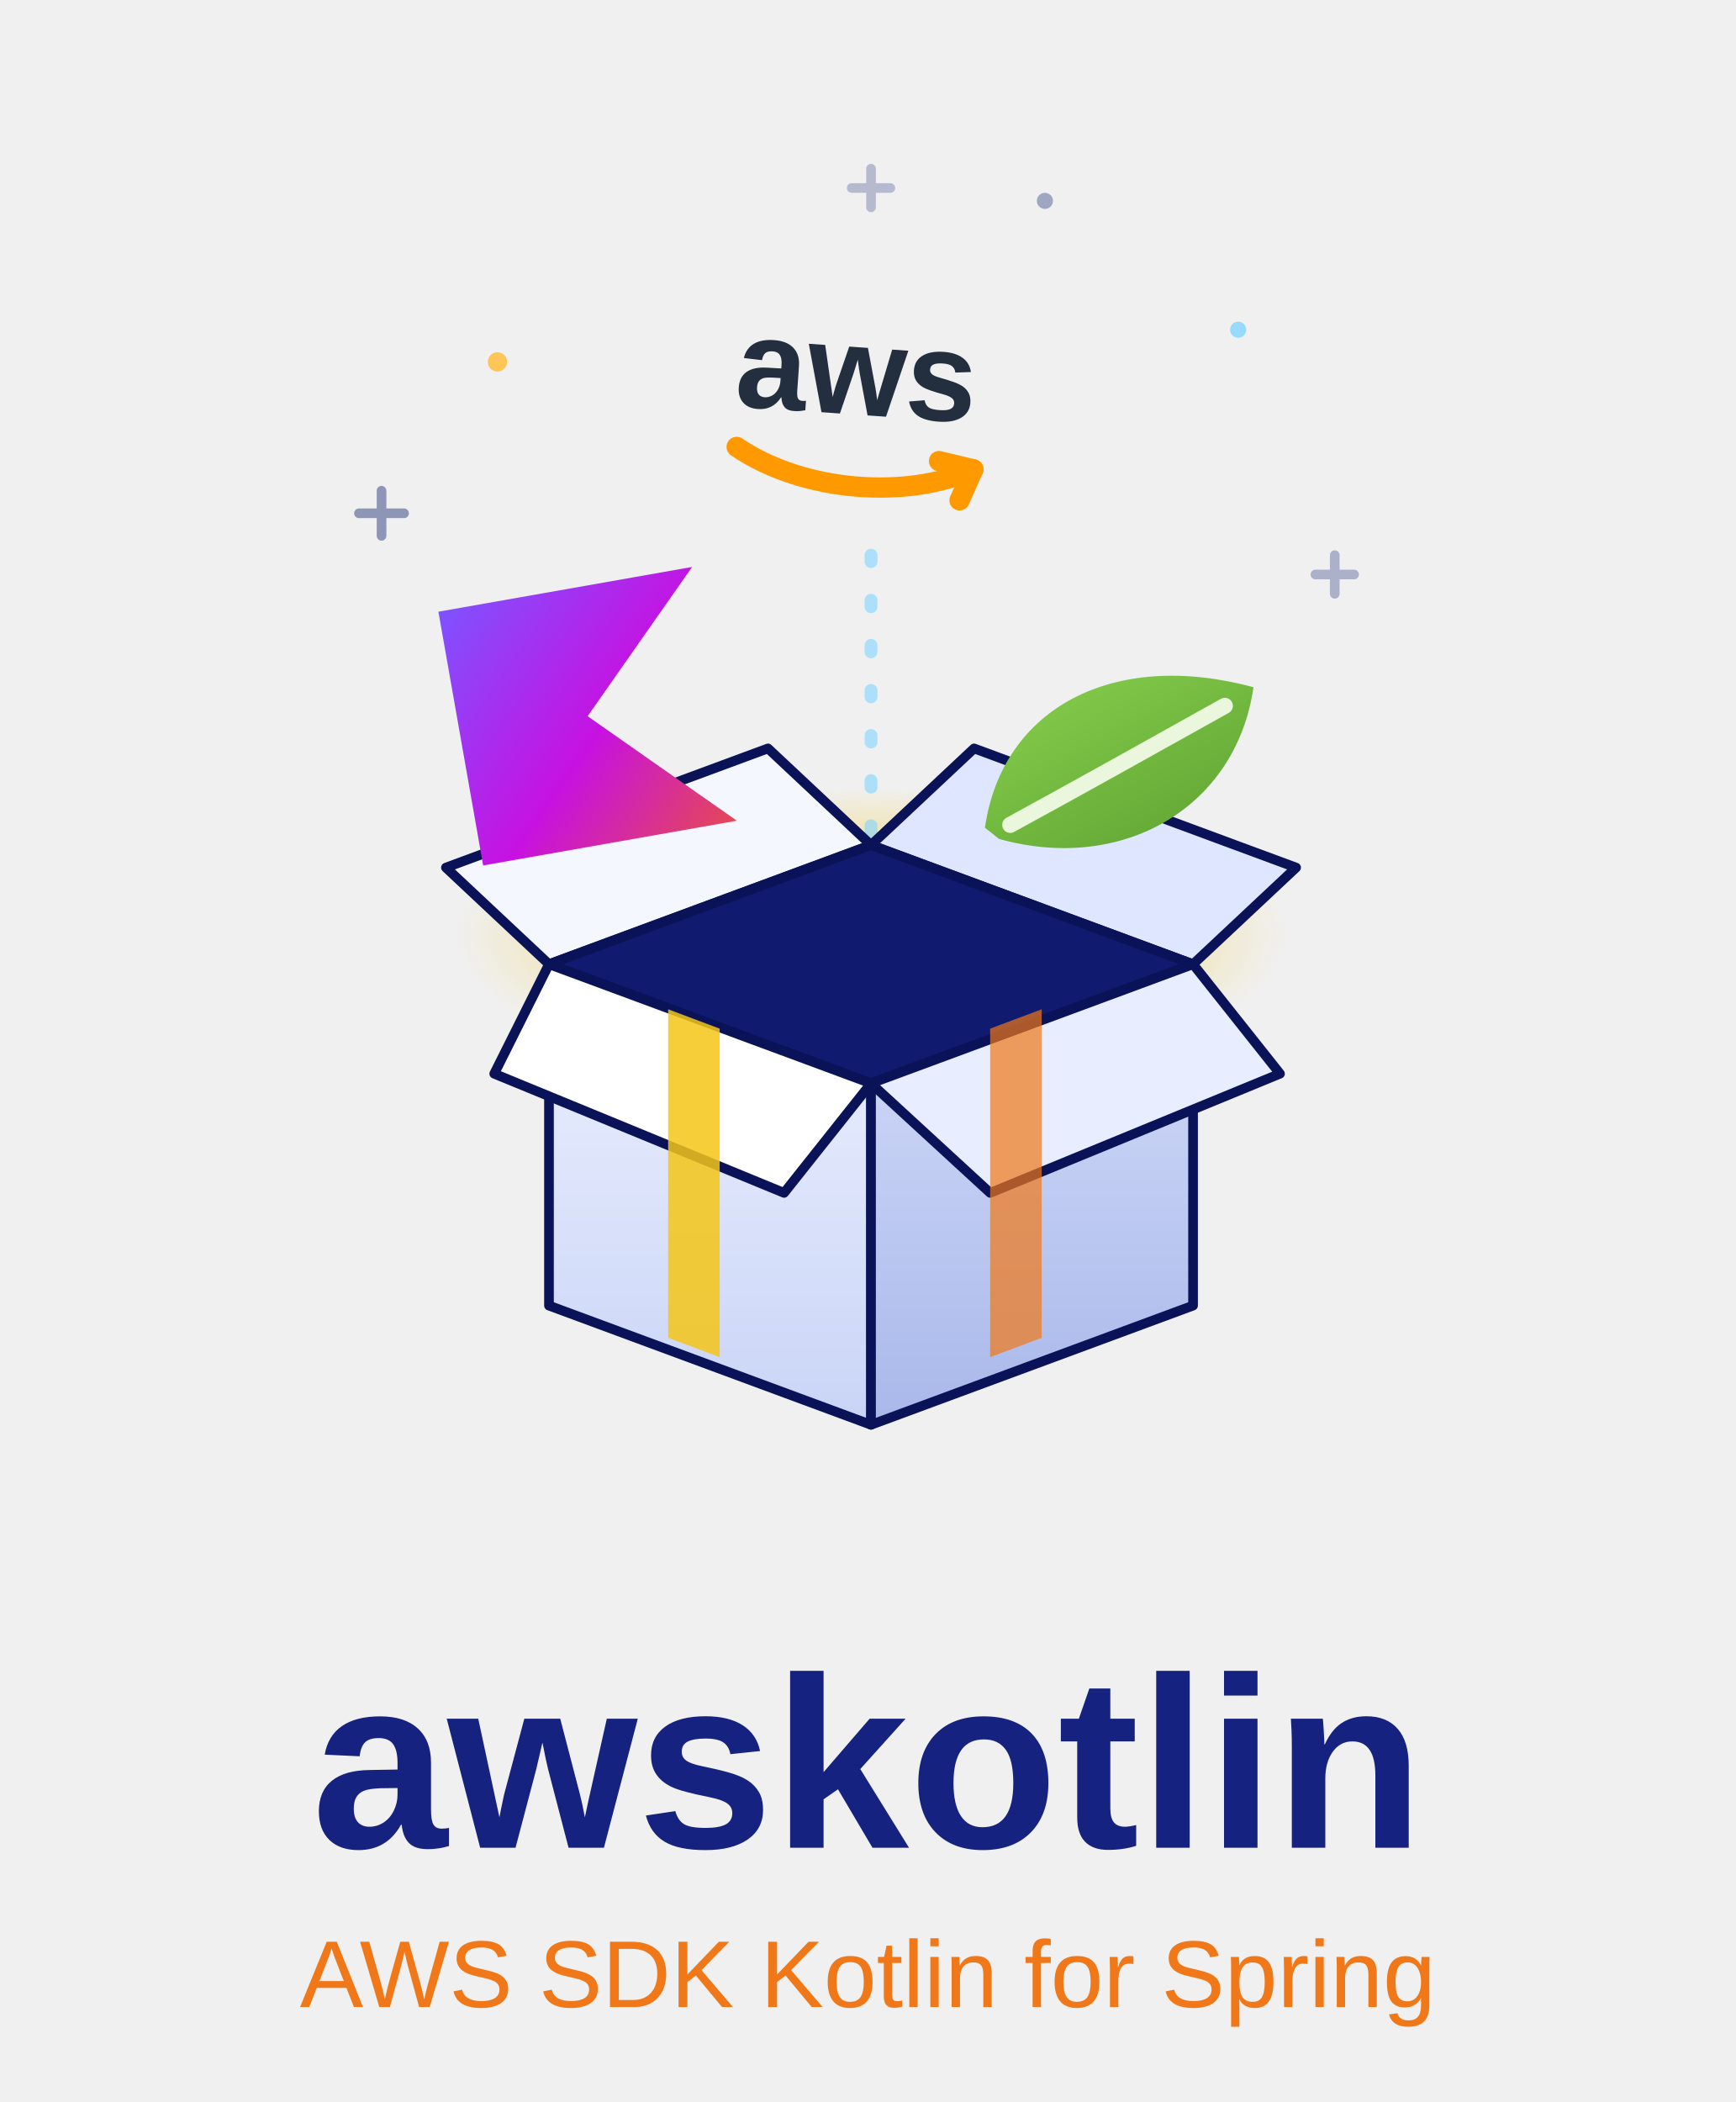
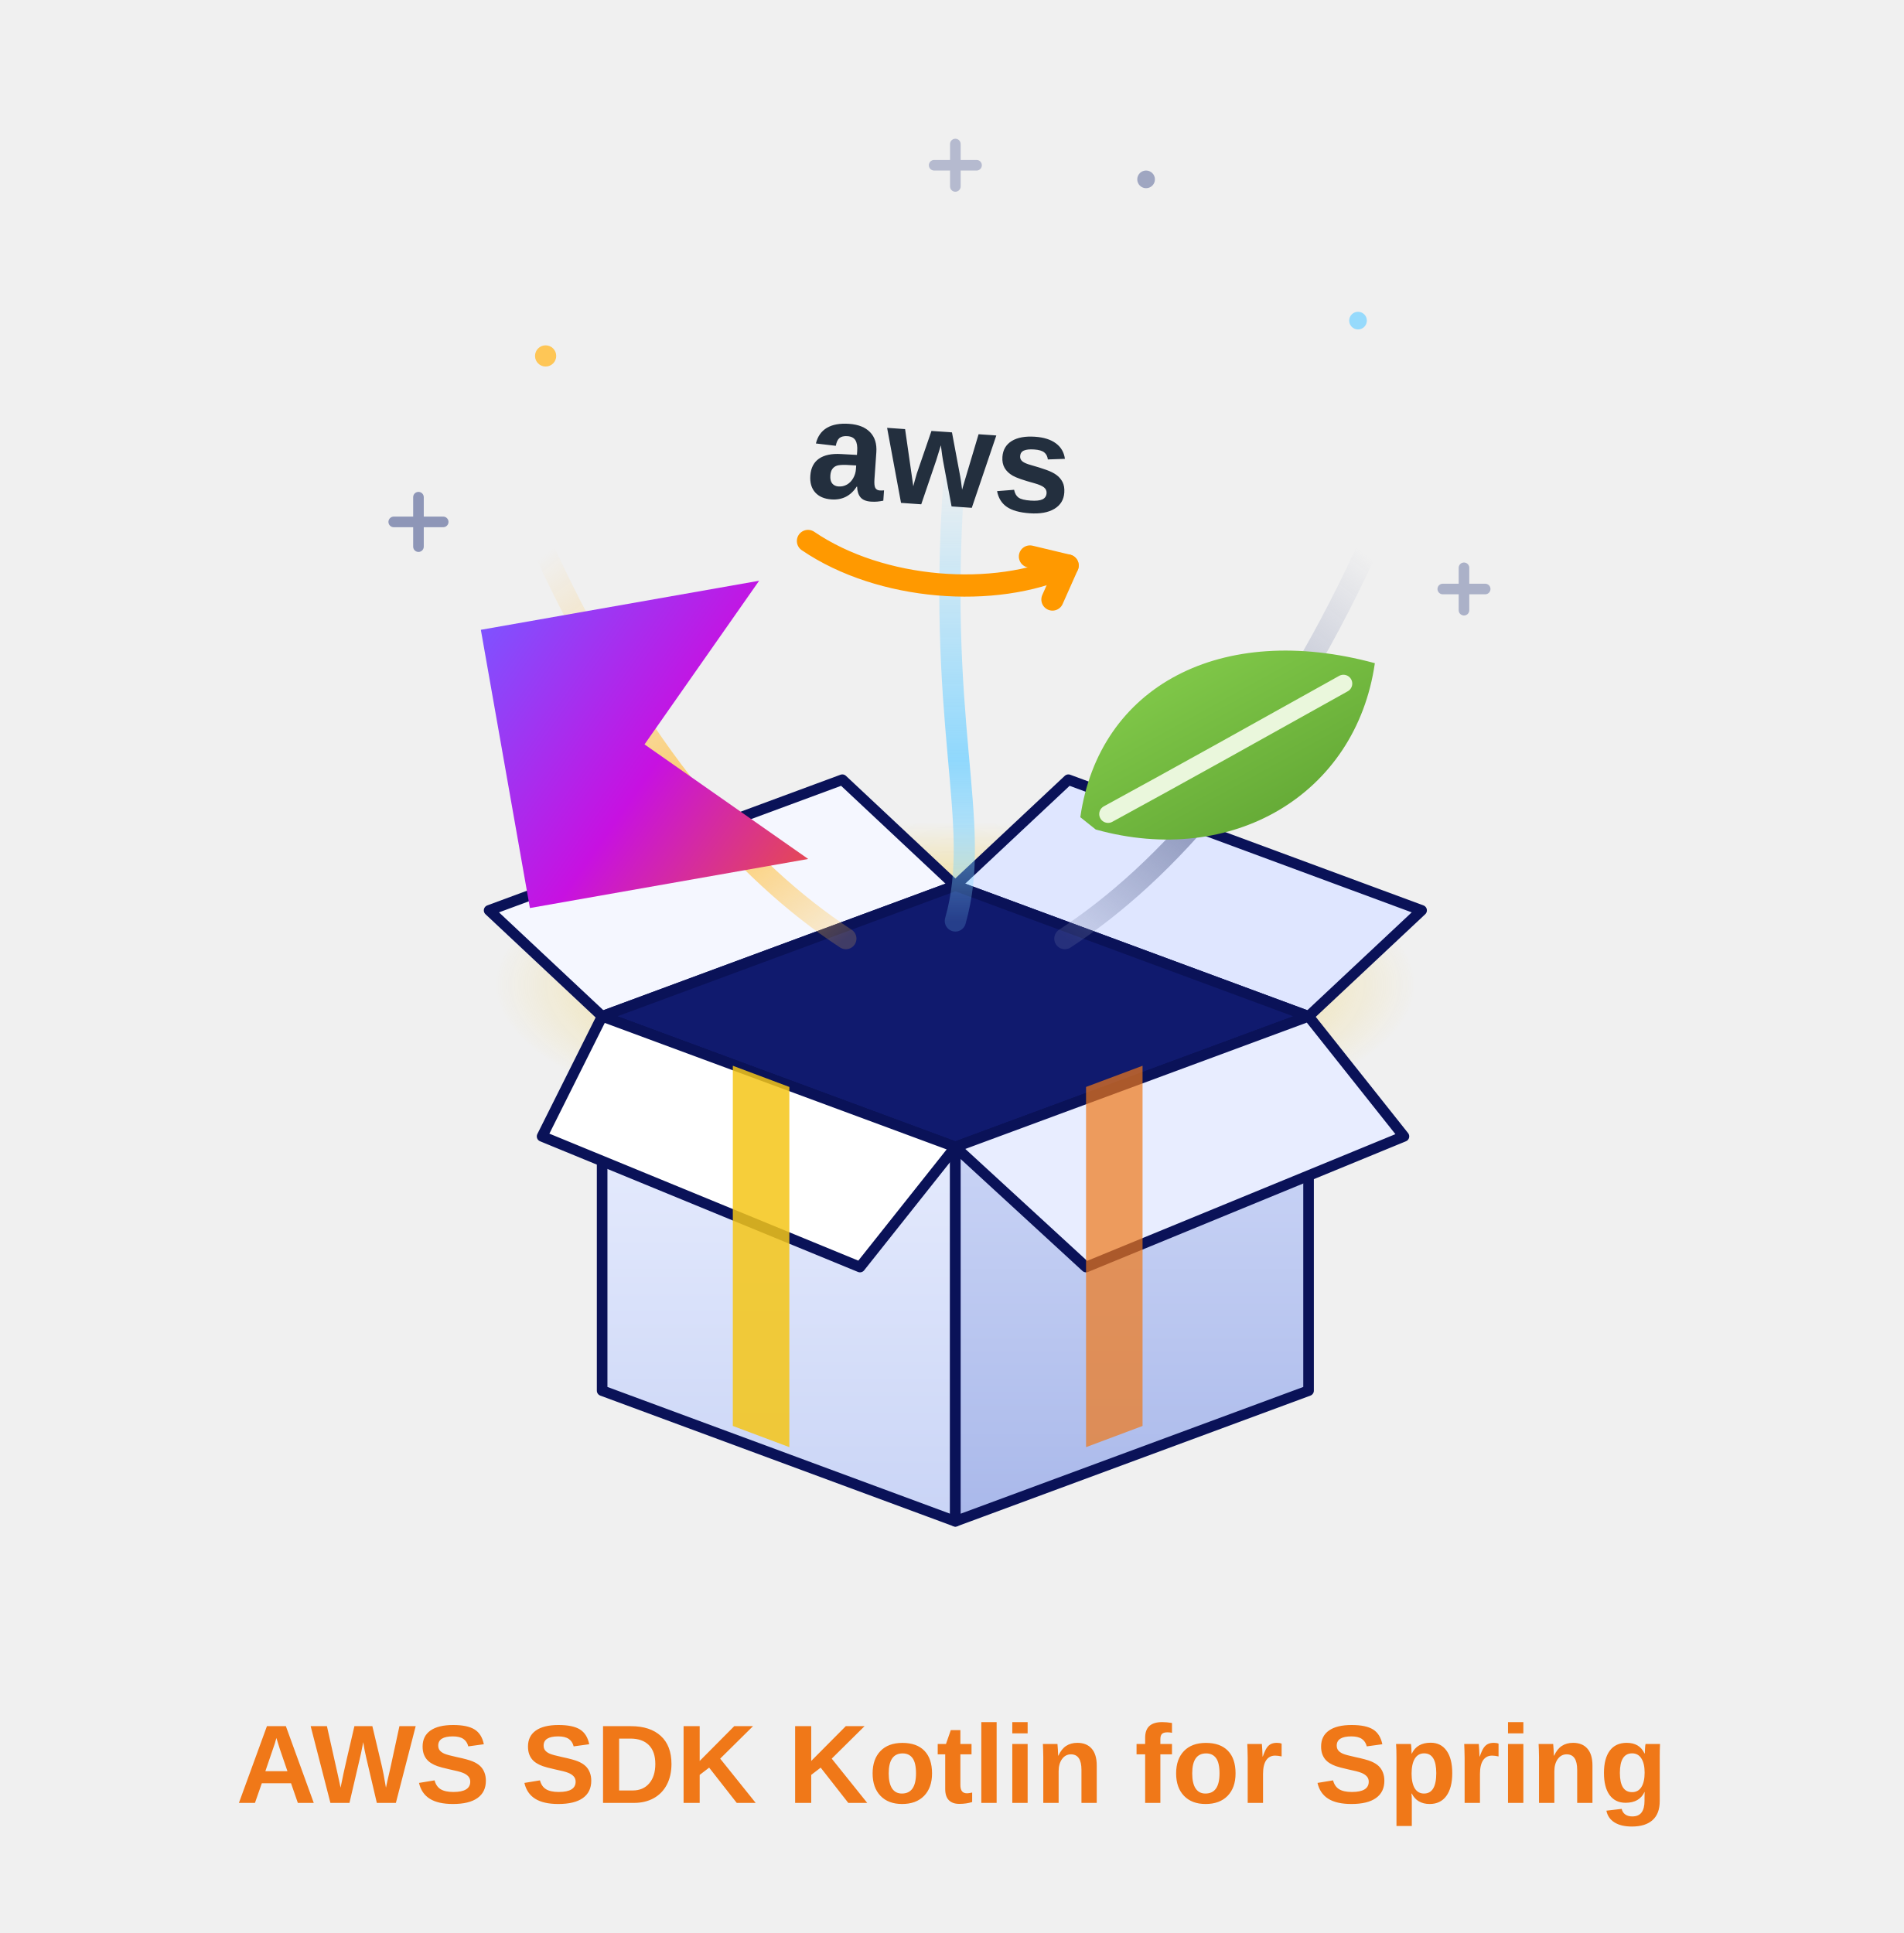
- <svg xmlns="http://www.w3.org/2000/svg" viewBox="0 0 512 620">
+ <svg xmlns="http://www.w3.org/2000/svg" viewBox="0 0 512 520">
  <defs>
    <radialGradient id="glow">
      <stop offset="0" stop-color="#ffffff" stop-opacity=".25" />
      <stop offset="1" stop-color="#ffffff" stop-opacity="0" />
    </radialGradient>
    <radialGradient id="mouthGlow">
      <stop offset="0" stop-color="#ffe9b0" stop-opacity=".9" />
      <stop offset=".6" stop-color="#f5c518" stop-opacity=".35" />
      <stop offset="1" stop-color="#f5c518" stop-opacity="0" />
    </radialGradient>
    <linearGradient id="beam" x1="0" y1="1" x2="0" y2="0">
      <stop offset="0" stop-color="#ffe9b0" stop-opacity=".45" />
      <stop offset="1" stop-color="#ffe9b0" stop-opacity="0" />
    </linearGradient>
    <linearGradient id="boxFrontL" x1="0" y1="0" x2="0" y2="1">
      <stop offset="0" stop-color="#eef2ff" />
      <stop offset="1" stop-color="#c9d4f6" />
    </linearGradient>
    <linearGradient id="boxFrontR" x1="0" y1="0" x2="0" y2="1">
      <stop offset="0" stop-color="#d4ddf9" />
      <stop offset="1" stop-color="#a9b8ea" />
    </linearGradient>
    <linearGradient id="gKotlin" x1="0" y1="0" x2="1" y2="1">
      <stop offset="0" stop-color="#7F52FF" />
      <stop offset=".55" stop-color="#C711E1" />
      <stop offset="1" stop-color="#E44857" />
    </linearGradient>
    <linearGradient id="gLeaf" x1="0" y1="0" x2="1" y2="1">
      <stop offset="0" stop-color="#8bd450" />
      <stop offset="1" stop-color="#5a9e2f" />
    </linearGradient>
+     <linearGradient id="wL" gradientUnits="userSpaceOnUse" x1="225" y1="285" x2="140" y2="176">
+       <stop offset="0" stop-color="#FFC145" stop-opacity=".2" />
+       <stop offset=".35" stop-color="#FFC145" stop-opacity=".85" />
+       <stop offset="1" stop-color="#FFC145" stop-opacity="0" />
+     </linearGradient>
+     <linearGradient id="wC" gradientUnits="userSpaceOnUse" x1="256" y1="280" x2="256" y2="150">
+       <stop offset="0" stop-color="#7FD4FF" stop-opacity=".2" />
+       <stop offset=".35" stop-color="#7FD4FF" stop-opacity=".85" />
+       <stop offset="1" stop-color="#7FD4FF" stop-opacity="0" />
+     </linearGradient>
+     <linearGradient id="wR" gradientUnits="userSpaceOnUse" x1="287" y1="285" x2="372" y2="176">
+       <stop offset="0" stop-color="#7c86ad" stop-opacity=".2" />
+       <stop offset=".35" stop-color="#7c86ad" stop-opacity=".8" />
+       <stop offset="1" stop-color="#7c86ad" stop-opacity="0" />
+     </linearGradient>
  </defs>
-   <g transform="translate(256 235) scale(0.95) translate(-255 -255)">
+   <g transform="translate(256 224) scale(0.95) translate(-255 -255)">
    <ellipse cx="256" cy="298" rx="130" ry="46" fill="url(#mouthGlow)" />
-     <g fill="none" stroke-linecap="round" stroke-dasharray="2 12">
-       <path stroke="#FFC145" stroke-width="4" opacity="0.65" d="M232 292 C 216 284, 196 272, 176 258" />
-       <path stroke="#7FD4FF" stroke-width="4" opacity="0.6" d="M256 280 C 256 244, 256 208, 256 172" />
-       <path stroke="#7c86ad" stroke-width="3.5" opacity="0.5" d="M282 292 C 300 284, 316 274, 330 262" />
-     </g>
    <g stroke="#0a1258" stroke-width="3" stroke-linejoin="round">
      <polygon points="256,270 156,307 124,277 224,240" fill="#f5f7ff" />
      <polygon points="256,270 356,307 388,277 288,240" fill="#dfe6ff" />
      <polygon points="256,270 356,307 256,344 156,307" fill="#101a6e" />
      <polygon points="156,307 256,344 256,450 156,413" fill="url(#boxFrontL)" />
      <polygon points="256,344 356,307 356,413 256,450" fill="url(#boxFrontR)" />
      <polygon points="156,307 256,344 229,378 139,341" fill="#ffffff" />
      <polygon points="256,344 356,307 383,341 293,378" fill="#e8edff" />
    </g>
    <polygon points="193,321 209,327 209,429 193,423" fill="#f5c518" opacity="0.85" />
    <polygon points="293,327 309,321 309,423 293,429" fill="#f07818" opacity="0.7" />
+     <g fill="none" stroke-linecap="round" stroke-width="6">
+       <path stroke="url(#wL)" d="M225 285 C 196 266, 166 232, 140 176" />
+       <path stroke="url(#wC)" d="M256 280 C 264 252, 250 224, 256 150" />
+       <path stroke="url(#wR)" d="M287 285 C 316 266, 346 232, 372 176" />
+     </g>
    <g transform="translate(128 190) rotate(-10 40 40)">
      <polygon points="0,0 80,0 40,40 80,80 0,80" fill="url(#gKotlin)" />
    </g>
-     <g transform="translate(216 96) rotate(4) scale(0.9)">
+     <g transform="translate(216 122) rotate(4) scale(0.9)">
      <text x="0" y="42" font-family="Segoe UI, Arial, Helvetica, sans-serif" font-size="44" font-weight="700" fill="#232F3E">aws</text>
      <path d="M2 56 C 26 70, 62 70, 84 58" fill="none" stroke="#FF9900" stroke-width="7" stroke-linecap="round" />
      <path d="M84 58 l -12 -2 m 12 2 l -4 11" fill="none" stroke="#FF9900" stroke-width="7" stroke-linecap="round" />
    </g>
-     <g transform="translate(300 200) rotate(12) scale(1.25)">
+     <g transform="translate(300 186) rotate(12) scale(1.25)">
      <path d="M4 52 C 2 22, 26 2, 62 4 C 64 34, 40 56, 8 54 Z" fill="url(#gLeaf)" />
      <path d="M10 50 C 24 38, 40 24, 56 10" fill="none" stroke="#eaf7dc" stroke-width="4" stroke-linecap="round" />
    </g>
    <g stroke="#7c86ad" stroke-width="3" stroke-linecap="round" opacity="0.85">
      <path d="M104 160 v 14 M97 167 h 14" />
      <path d="M400 180 v 12 M394 186 h 12" opacity="0.7" />
      <path d="M256 60 v 12 M250 66 h 12" opacity="0.6" />
    </g>
    <circle cx="140" cy="120" r="3" fill="#FFC145" opacity="0.9" />
    <circle cx="370" cy="110" r="2.5" fill="#7FD4FF" opacity="0.8" />
    <circle cx="310" cy="70" r="2.5" fill="#7c86ad" opacity="0.7" />
  </g>
-   <text x="256" y="545" text-anchor="middle" font-family="Segoe UI, Arial, Helvetica, sans-serif" font-size="72" font-weight="700" fill="#16227f">awskotlin</text>
-   <text x="256" y="592" text-anchor="middle" font-family="Segoe UI, Arial, Helvetica, sans-serif" font-size="28" font-weight="400" fill="#f07818">AWS SDK Kotlin for Spring</text>
+   <text x="256" y="485" text-anchor="middle" font-family="Segoe UI, Arial, Helvetica, sans-serif" font-size="30" font-weight="600" fill="#f07818">AWS SDK Kotlin for Spring</text>
</svg>
